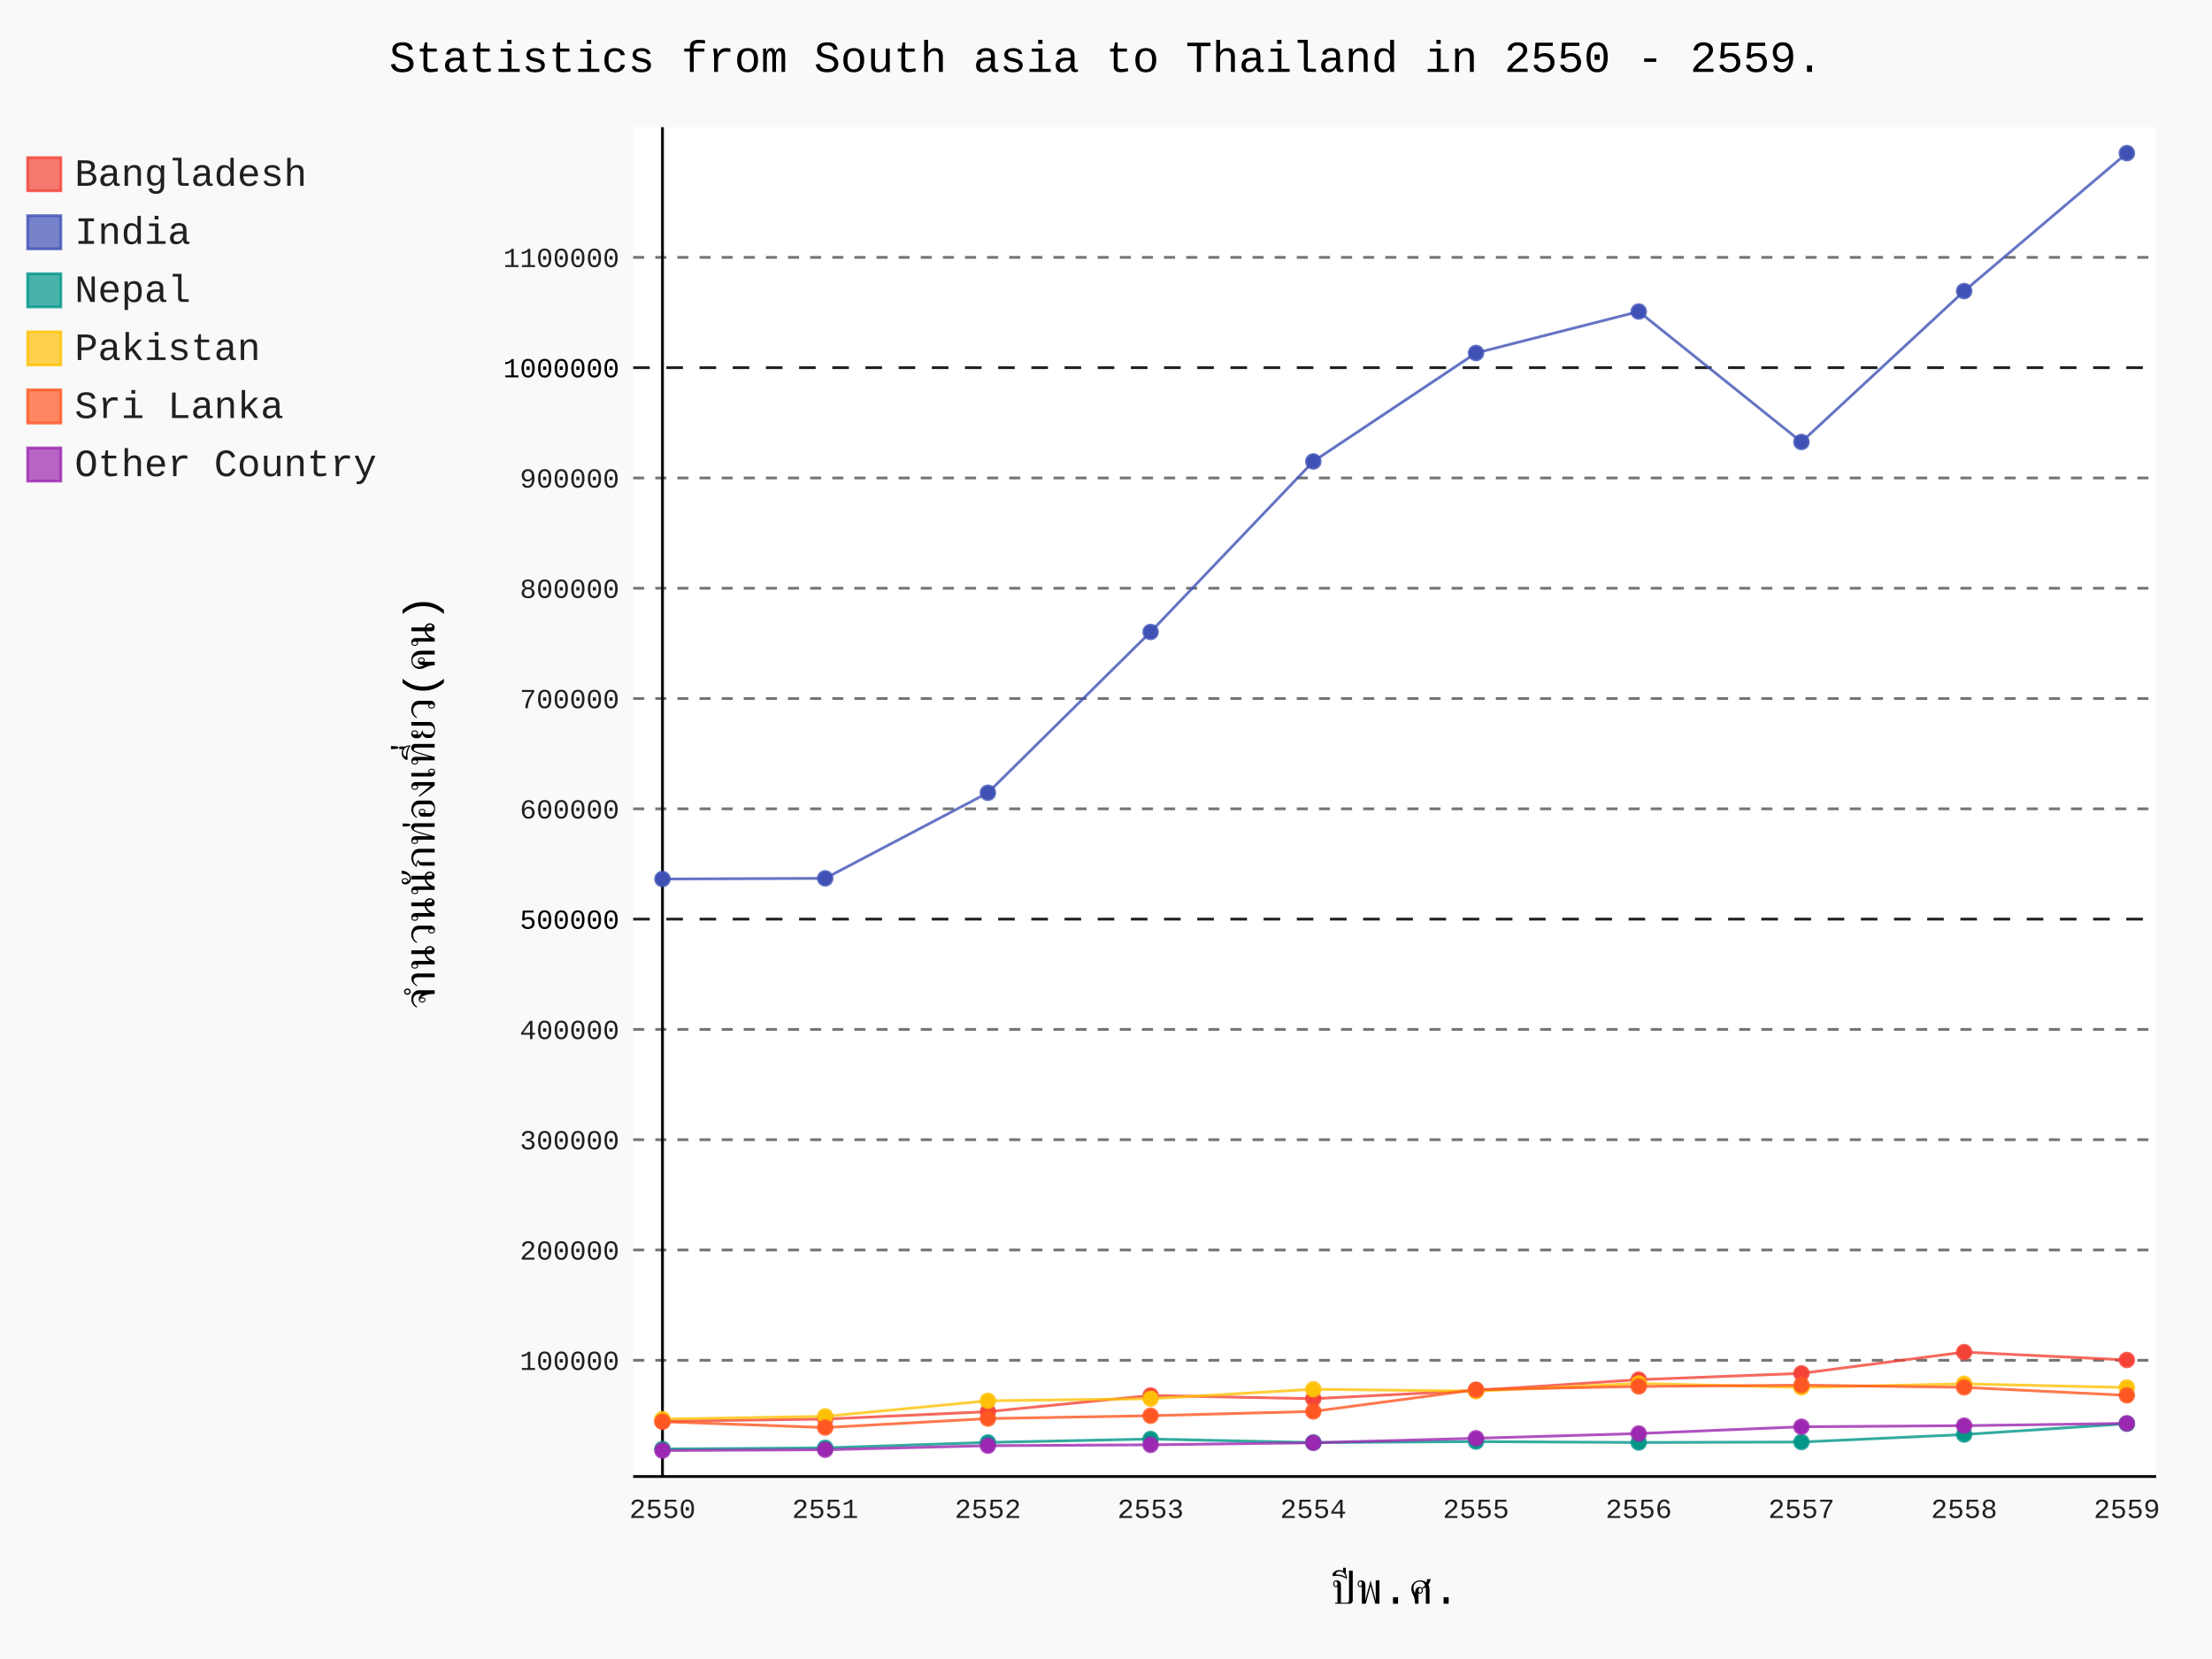
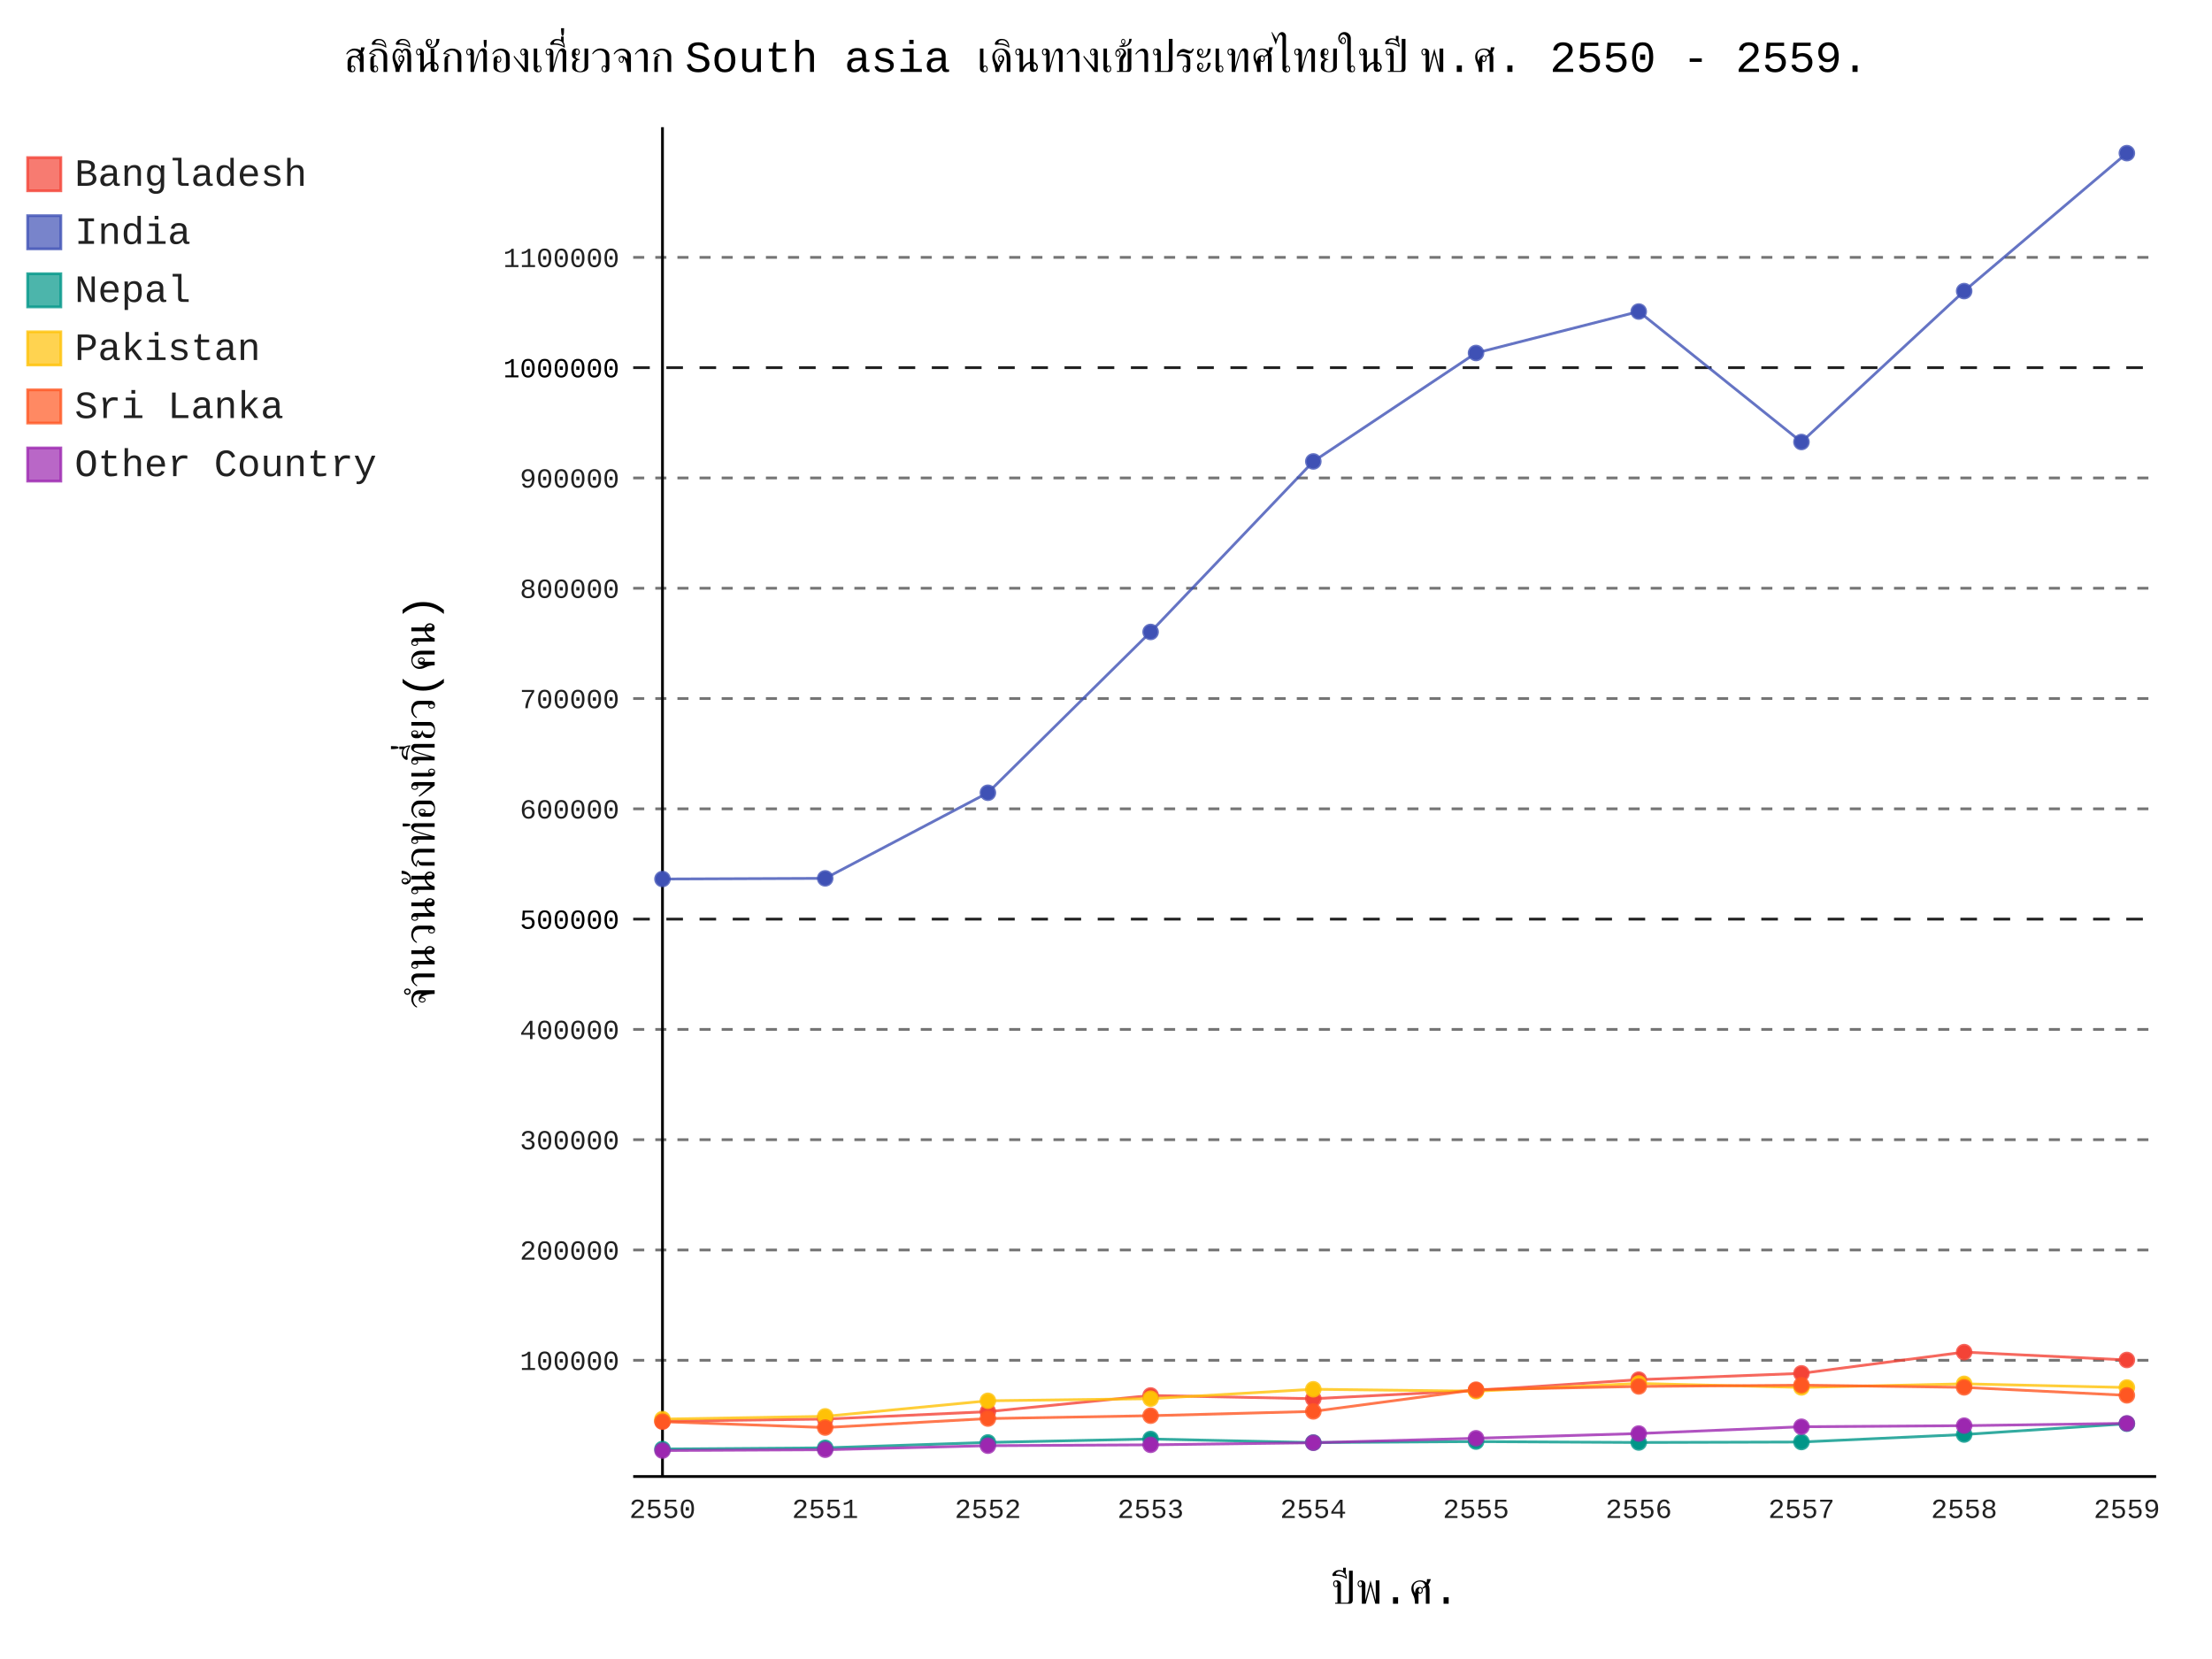
- <svg xmlns="http://www.w3.org/2000/svg" id="chart-e59b5352-496a-4a1d-8a7a-4c9e356692eb" class="pygal-chart" viewBox="0 0 800 600">
+ <svg xmlns="http://www.w3.org/2000/svg" id="chart-46fcaccb-489e-4f92-a2f8-b25441fd8786" class="pygal-chart" viewBox="0 0 800 600">
  <defs>
-     <style type="text/css">#chart-e59b5352-496a-4a1d-8a7a-4c9e356692eb{-webkit-user-select:none;-webkit-font-smoothing:antialiased;font-family:Consolas,"Liberation Mono",Menlo,Courier,monospace}#chart-e59b5352-496a-4a1d-8a7a-4c9e356692eb .title{font-family:Consolas,"Liberation Mono",Menlo,Courier,monospace;font-size:16px}#chart-e59b5352-496a-4a1d-8a7a-4c9e356692eb .legends .legend text{font-family:Consolas,"Liberation Mono",Menlo,Courier,monospace;font-size:14px}#chart-e59b5352-496a-4a1d-8a7a-4c9e356692eb .axis text{font-family:Consolas,"Liberation Mono",Menlo,Courier,monospace;font-size:10px}#chart-e59b5352-496a-4a1d-8a7a-4c9e356692eb .axis text.major{font-family:Consolas,"Liberation Mono",Menlo,Courier,monospace;font-size:10px}#chart-e59b5352-496a-4a1d-8a7a-4c9e356692eb .text-overlay text.value{font-family:Consolas,"Liberation Mono",Menlo,Courier,monospace;font-size:16px}#chart-e59b5352-496a-4a1d-8a7a-4c9e356692eb .text-overlay text.label{font-family:Consolas,"Liberation Mono",Menlo,Courier,monospace;font-size:10px}#chart-e59b5352-496a-4a1d-8a7a-4c9e356692eb .tooltip{font-family:Consolas,"Liberation Mono",Menlo,Courier,monospace;font-size:14px}#chart-e59b5352-496a-4a1d-8a7a-4c9e356692eb text.no_data{font-family:Consolas,"Liberation Mono",Menlo,Courier,monospace;font-size:64px}
- #chart-e59b5352-496a-4a1d-8a7a-4c9e356692eb{background-color:rgba(249,249,249,1)}#chart-e59b5352-496a-4a1d-8a7a-4c9e356692eb path,#chart-e59b5352-496a-4a1d-8a7a-4c9e356692eb line,#chart-e59b5352-496a-4a1d-8a7a-4c9e356692eb rect,#chart-e59b5352-496a-4a1d-8a7a-4c9e356692eb circle{-webkit-transition:150ms;-moz-transition:150ms;transition:150ms}#chart-e59b5352-496a-4a1d-8a7a-4c9e356692eb .graph &gt; .background{fill:rgba(249,249,249,1)}#chart-e59b5352-496a-4a1d-8a7a-4c9e356692eb .plot &gt; .background{fill:rgba(255,255,255,1)}#chart-e59b5352-496a-4a1d-8a7a-4c9e356692eb .graph{fill:rgba(0,0,0,.87)}#chart-e59b5352-496a-4a1d-8a7a-4c9e356692eb text.no_data{fill:rgba(0,0,0,1)}#chart-e59b5352-496a-4a1d-8a7a-4c9e356692eb .title{fill:rgba(0,0,0,1)}#chart-e59b5352-496a-4a1d-8a7a-4c9e356692eb .legends .legend text{fill:rgba(0,0,0,.87)}#chart-e59b5352-496a-4a1d-8a7a-4c9e356692eb .legends .legend:hover text{fill:rgba(0,0,0,1)}#chart-e59b5352-496a-4a1d-8a7a-4c9e356692eb .axis .line{stroke:rgba(0,0,0,1)}#chart-e59b5352-496a-4a1d-8a7a-4c9e356692eb .axis .guide.line{stroke:rgba(0,0,0,.54)}#chart-e59b5352-496a-4a1d-8a7a-4c9e356692eb .axis .major.line{stroke:rgba(0,0,0,.87)}#chart-e59b5352-496a-4a1d-8a7a-4c9e356692eb .axis text.major{fill:rgba(0,0,0,1)}#chart-e59b5352-496a-4a1d-8a7a-4c9e356692eb .axis.y .guides:hover .guide.line,#chart-e59b5352-496a-4a1d-8a7a-4c9e356692eb .line-graph .axis.x .guides:hover .guide.line,#chart-e59b5352-496a-4a1d-8a7a-4c9e356692eb .stackedline-graph .axis.x .guides:hover .guide.line,#chart-e59b5352-496a-4a1d-8a7a-4c9e356692eb .xy-graph .axis.x .guides:hover .guide.line{stroke:rgba(0,0,0,1)}#chart-e59b5352-496a-4a1d-8a7a-4c9e356692eb .axis .guides:hover text{fill:rgba(0,0,0,1)}#chart-e59b5352-496a-4a1d-8a7a-4c9e356692eb .reactive{fill-opacity:.7;stroke-opacity:.8}#chart-e59b5352-496a-4a1d-8a7a-4c9e356692eb .ci{stroke:rgba(0,0,0,.87)}#chart-e59b5352-496a-4a1d-8a7a-4c9e356692eb .reactive.active,#chart-e59b5352-496a-4a1d-8a7a-4c9e356692eb .active .reactive{fill-opacity:.8;stroke-opacity:.9;stroke-width:4}#chart-e59b5352-496a-4a1d-8a7a-4c9e356692eb .ci .reactive.active{stroke-width:1.5}#chart-e59b5352-496a-4a1d-8a7a-4c9e356692eb .series text{fill:rgba(0,0,0,1)}#chart-e59b5352-496a-4a1d-8a7a-4c9e356692eb .tooltip rect{fill:rgba(255,255,255,1);stroke:rgba(0,0,0,1);-webkit-transition:opacity 150ms;-moz-transition:opacity 150ms;transition:opacity 150ms}#chart-e59b5352-496a-4a1d-8a7a-4c9e356692eb .tooltip .label{fill:rgba(0,0,0,.87)}#chart-e59b5352-496a-4a1d-8a7a-4c9e356692eb .tooltip .label{fill:rgba(0,0,0,.87)}#chart-e59b5352-496a-4a1d-8a7a-4c9e356692eb .tooltip .legend{font-size:.8em;fill:rgba(0,0,0,.54)}#chart-e59b5352-496a-4a1d-8a7a-4c9e356692eb .tooltip .x_label{font-size:.6em;fill:rgba(0,0,0,1)}#chart-e59b5352-496a-4a1d-8a7a-4c9e356692eb .tooltip .xlink{font-size:.5em;text-decoration:underline}#chart-e59b5352-496a-4a1d-8a7a-4c9e356692eb .tooltip .value{font-size:1.5em}#chart-e59b5352-496a-4a1d-8a7a-4c9e356692eb .bound{font-size:.5em}#chart-e59b5352-496a-4a1d-8a7a-4c9e356692eb .max-value{font-size:.75em;fill:rgba(0,0,0,.54)}#chart-e59b5352-496a-4a1d-8a7a-4c9e356692eb .map-element{fill:rgba(255,255,255,1);stroke:rgba(0,0,0,.54) !important}#chart-e59b5352-496a-4a1d-8a7a-4c9e356692eb .map-element .reactive{fill-opacity:inherit;stroke-opacity:inherit}#chart-e59b5352-496a-4a1d-8a7a-4c9e356692eb .color-0,#chart-e59b5352-496a-4a1d-8a7a-4c9e356692eb .color-0 a:visited{stroke:#F44336;fill:#F44336}#chart-e59b5352-496a-4a1d-8a7a-4c9e356692eb .color-1,#chart-e59b5352-496a-4a1d-8a7a-4c9e356692eb .color-1 a:visited{stroke:#3F51B5;fill:#3F51B5}#chart-e59b5352-496a-4a1d-8a7a-4c9e356692eb .color-2,#chart-e59b5352-496a-4a1d-8a7a-4c9e356692eb .color-2 a:visited{stroke:#009688;fill:#009688}#chart-e59b5352-496a-4a1d-8a7a-4c9e356692eb .color-3,#chart-e59b5352-496a-4a1d-8a7a-4c9e356692eb .color-3 a:visited{stroke:#FFC107;fill:#FFC107}#chart-e59b5352-496a-4a1d-8a7a-4c9e356692eb .color-4,#chart-e59b5352-496a-4a1d-8a7a-4c9e356692eb .color-4 a:visited{stroke:#FF5722;fill:#FF5722}#chart-e59b5352-496a-4a1d-8a7a-4c9e356692eb .color-5,#chart-e59b5352-496a-4a1d-8a7a-4c9e356692eb .color-5 a:visited{stroke:#9C27B0;fill:#9C27B0}#chart-e59b5352-496a-4a1d-8a7a-4c9e356692eb .text-overlay .color-0 text{fill:black}#chart-e59b5352-496a-4a1d-8a7a-4c9e356692eb .text-overlay .color-1 text{fill:black}#chart-e59b5352-496a-4a1d-8a7a-4c9e356692eb .text-overlay .color-2 text{fill:black}#chart-e59b5352-496a-4a1d-8a7a-4c9e356692eb .text-overlay .color-3 text{fill:black}#chart-e59b5352-496a-4a1d-8a7a-4c9e356692eb .text-overlay .color-4 text{fill:black}#chart-e59b5352-496a-4a1d-8a7a-4c9e356692eb .text-overlay .color-5 text{fill:black}
- #chart-e59b5352-496a-4a1d-8a7a-4c9e356692eb text.no_data{text-anchor:middle}#chart-e59b5352-496a-4a1d-8a7a-4c9e356692eb .guide.line{fill:none}#chart-e59b5352-496a-4a1d-8a7a-4c9e356692eb .centered{text-anchor:middle}#chart-e59b5352-496a-4a1d-8a7a-4c9e356692eb .title{text-anchor:middle}#chart-e59b5352-496a-4a1d-8a7a-4c9e356692eb .legends .legend text{fill-opacity:1}#chart-e59b5352-496a-4a1d-8a7a-4c9e356692eb .axis.x text{text-anchor:middle}#chart-e59b5352-496a-4a1d-8a7a-4c9e356692eb .axis.x:not(.web) text[transform]{text-anchor:start}#chart-e59b5352-496a-4a1d-8a7a-4c9e356692eb .axis.x:not(.web) text[transform].backwards{text-anchor:end}#chart-e59b5352-496a-4a1d-8a7a-4c9e356692eb .axis.y text{text-anchor:end}#chart-e59b5352-496a-4a1d-8a7a-4c9e356692eb .axis.y text[transform].backwards{text-anchor:start}#chart-e59b5352-496a-4a1d-8a7a-4c9e356692eb .axis.y2 text{text-anchor:start}#chart-e59b5352-496a-4a1d-8a7a-4c9e356692eb .axis.y2 text[transform].backwards{text-anchor:end}#chart-e59b5352-496a-4a1d-8a7a-4c9e356692eb .axis .guide.line{stroke-dasharray:4,4}#chart-e59b5352-496a-4a1d-8a7a-4c9e356692eb .axis .major.guide.line{stroke-dasharray:6,6}#chart-e59b5352-496a-4a1d-8a7a-4c9e356692eb .horizontal .axis.y .guide.line,#chart-e59b5352-496a-4a1d-8a7a-4c9e356692eb .horizontal .axis.y2 .guide.line,#chart-e59b5352-496a-4a1d-8a7a-4c9e356692eb .vertical .axis.x .guide.line{opacity:0}#chart-e59b5352-496a-4a1d-8a7a-4c9e356692eb .horizontal .axis.always_show .guide.line,#chart-e59b5352-496a-4a1d-8a7a-4c9e356692eb .vertical .axis.always_show .guide.line{opacity:1 !important}#chart-e59b5352-496a-4a1d-8a7a-4c9e356692eb .axis.y .guides:hover .guide.line,#chart-e59b5352-496a-4a1d-8a7a-4c9e356692eb .axis.y2 .guides:hover .guide.line,#chart-e59b5352-496a-4a1d-8a7a-4c9e356692eb .axis.x .guides:hover .guide.line{opacity:1}#chart-e59b5352-496a-4a1d-8a7a-4c9e356692eb .axis .guides:hover text{opacity:1}#chart-e59b5352-496a-4a1d-8a7a-4c9e356692eb .nofill{fill:none}#chart-e59b5352-496a-4a1d-8a7a-4c9e356692eb .subtle-fill{fill-opacity:.2}#chart-e59b5352-496a-4a1d-8a7a-4c9e356692eb .dot{stroke-width:1px;fill-opacity:1}#chart-e59b5352-496a-4a1d-8a7a-4c9e356692eb .dot.active{stroke-width:5px}#chart-e59b5352-496a-4a1d-8a7a-4c9e356692eb .dot.negative{fill:transparent}#chart-e59b5352-496a-4a1d-8a7a-4c9e356692eb text,#chart-e59b5352-496a-4a1d-8a7a-4c9e356692eb tspan{stroke:none !important}#chart-e59b5352-496a-4a1d-8a7a-4c9e356692eb .series text.active{opacity:1}#chart-e59b5352-496a-4a1d-8a7a-4c9e356692eb .tooltip rect{fill-opacity:.95;stroke-width:.5}#chart-e59b5352-496a-4a1d-8a7a-4c9e356692eb .tooltip text{fill-opacity:1}#chart-e59b5352-496a-4a1d-8a7a-4c9e356692eb .showable{visibility:hidden}#chart-e59b5352-496a-4a1d-8a7a-4c9e356692eb .showable.shown{visibility:visible}#chart-e59b5352-496a-4a1d-8a7a-4c9e356692eb .gauge-background{fill:rgba(229,229,229,1);stroke:none}#chart-e59b5352-496a-4a1d-8a7a-4c9e356692eb .bg-lines{stroke:rgba(249,249,249,1);stroke-width:2px}</style>
+     <style type="text/css">#chart-46fcaccb-489e-4f92-a2f8-b25441fd8786{-webkit-user-select:none;-webkit-font-smoothing:antialiased;font-family:Consolas,"Liberation Mono",Menlo,Courier,monospace}#chart-46fcaccb-489e-4f92-a2f8-b25441fd8786 .title{font-family:Consolas,"Liberation Mono",Menlo,Courier,monospace;font-size:16px}#chart-46fcaccb-489e-4f92-a2f8-b25441fd8786 .legends .legend text{font-family:Consolas,"Liberation Mono",Menlo,Courier,monospace;font-size:14px}#chart-46fcaccb-489e-4f92-a2f8-b25441fd8786 .axis text{font-family:Consolas,"Liberation Mono",Menlo,Courier,monospace;font-size:10px}#chart-46fcaccb-489e-4f92-a2f8-b25441fd8786 .axis text.major{font-family:Consolas,"Liberation Mono",Menlo,Courier,monospace;font-size:10px}#chart-46fcaccb-489e-4f92-a2f8-b25441fd8786 .text-overlay text.value{font-family:Consolas,"Liberation Mono",Menlo,Courier,monospace;font-size:16px}#chart-46fcaccb-489e-4f92-a2f8-b25441fd8786 .text-overlay text.label{font-family:Consolas,"Liberation Mono",Menlo,Courier,monospace;font-size:10px}#chart-46fcaccb-489e-4f92-a2f8-b25441fd8786 .tooltip{font-family:Consolas,"Liberation Mono",Menlo,Courier,monospace;font-size:14px}#chart-46fcaccb-489e-4f92-a2f8-b25441fd8786 text.no_data{font-family:Consolas,"Liberation Mono",Menlo,Courier,monospace;font-size:64px}
+ #chart-46fcaccb-489e-4f92-a2f8-b25441fd8786{background-color:transparent}#chart-46fcaccb-489e-4f92-a2f8-b25441fd8786 path,#chart-46fcaccb-489e-4f92-a2f8-b25441fd8786 line,#chart-46fcaccb-489e-4f92-a2f8-b25441fd8786 rect,#chart-46fcaccb-489e-4f92-a2f8-b25441fd8786 circle{-webkit-transition:150ms;-moz-transition:150ms;transition:150ms}#chart-46fcaccb-489e-4f92-a2f8-b25441fd8786 .graph &gt; .background{fill:transparent}#chart-46fcaccb-489e-4f92-a2f8-b25441fd8786 .plot &gt; .background{fill:transparent}#chart-46fcaccb-489e-4f92-a2f8-b25441fd8786 .graph{fill:rgba(0,0,0,.87)}#chart-46fcaccb-489e-4f92-a2f8-b25441fd8786 text.no_data{fill:rgba(0,0,0,1)}#chart-46fcaccb-489e-4f92-a2f8-b25441fd8786 .title{fill:rgba(0,0,0,1)}#chart-46fcaccb-489e-4f92-a2f8-b25441fd8786 .legends .legend text{fill:rgba(0,0,0,.87)}#chart-46fcaccb-489e-4f92-a2f8-b25441fd8786 .legends .legend:hover text{fill:rgba(0,0,0,1)}#chart-46fcaccb-489e-4f92-a2f8-b25441fd8786 .axis .line{stroke:rgba(0,0,0,1)}#chart-46fcaccb-489e-4f92-a2f8-b25441fd8786 .axis .guide.line{stroke:rgba(0,0,0,.54)}#chart-46fcaccb-489e-4f92-a2f8-b25441fd8786 .axis .major.line{stroke:rgba(0,0,0,.87)}#chart-46fcaccb-489e-4f92-a2f8-b25441fd8786 .axis text.major{fill:rgba(0,0,0,1)}#chart-46fcaccb-489e-4f92-a2f8-b25441fd8786 .axis.y .guides:hover .guide.line,#chart-46fcaccb-489e-4f92-a2f8-b25441fd8786 .line-graph .axis.x .guides:hover .guide.line,#chart-46fcaccb-489e-4f92-a2f8-b25441fd8786 .stackedline-graph .axis.x .guides:hover .guide.line,#chart-46fcaccb-489e-4f92-a2f8-b25441fd8786 .xy-graph .axis.x .guides:hover .guide.line{stroke:rgba(0,0,0,1)}#chart-46fcaccb-489e-4f92-a2f8-b25441fd8786 .axis .guides:hover text{fill:rgba(0,0,0,1)}#chart-46fcaccb-489e-4f92-a2f8-b25441fd8786 .reactive{fill-opacity:.7;stroke-opacity:.8}#chart-46fcaccb-489e-4f92-a2f8-b25441fd8786 .ci{stroke:rgba(0,0,0,.87)}#chart-46fcaccb-489e-4f92-a2f8-b25441fd8786 .reactive.active,#chart-46fcaccb-489e-4f92-a2f8-b25441fd8786 .active .reactive{fill-opacity:.8;stroke-opacity:.9;stroke-width:4}#chart-46fcaccb-489e-4f92-a2f8-b25441fd8786 .ci .reactive.active{stroke-width:1.5}#chart-46fcaccb-489e-4f92-a2f8-b25441fd8786 .series text{fill:rgba(0,0,0,1)}#chart-46fcaccb-489e-4f92-a2f8-b25441fd8786 .tooltip rect{fill:transparent;stroke:rgba(0,0,0,1);-webkit-transition:opacity 150ms;-moz-transition:opacity 150ms;transition:opacity 150ms}#chart-46fcaccb-489e-4f92-a2f8-b25441fd8786 .tooltip .label{fill:rgba(0,0,0,.87)}#chart-46fcaccb-489e-4f92-a2f8-b25441fd8786 .tooltip .label{fill:rgba(0,0,0,.87)}#chart-46fcaccb-489e-4f92-a2f8-b25441fd8786 .tooltip .legend{font-size:.8em;fill:rgba(0,0,0,.54)}#chart-46fcaccb-489e-4f92-a2f8-b25441fd8786 .tooltip .x_label{font-size:.6em;fill:rgba(0,0,0,1)}#chart-46fcaccb-489e-4f92-a2f8-b25441fd8786 .tooltip .xlink{font-size:.5em;text-decoration:underline}#chart-46fcaccb-489e-4f92-a2f8-b25441fd8786 .tooltip .value{font-size:1.5em}#chart-46fcaccb-489e-4f92-a2f8-b25441fd8786 .bound{font-size:.5em}#chart-46fcaccb-489e-4f92-a2f8-b25441fd8786 .max-value{font-size:.75em;fill:rgba(0,0,0,.54)}#chart-46fcaccb-489e-4f92-a2f8-b25441fd8786 .map-element{fill:transparent;stroke:rgba(0,0,0,.54) !important}#chart-46fcaccb-489e-4f92-a2f8-b25441fd8786 .map-element .reactive{fill-opacity:inherit;stroke-opacity:inherit}#chart-46fcaccb-489e-4f92-a2f8-b25441fd8786 .color-0,#chart-46fcaccb-489e-4f92-a2f8-b25441fd8786 .color-0 a:visited{stroke:#F44336;fill:#F44336}#chart-46fcaccb-489e-4f92-a2f8-b25441fd8786 .color-1,#chart-46fcaccb-489e-4f92-a2f8-b25441fd8786 .color-1 a:visited{stroke:#3F51B5;fill:#3F51B5}#chart-46fcaccb-489e-4f92-a2f8-b25441fd8786 .color-2,#chart-46fcaccb-489e-4f92-a2f8-b25441fd8786 .color-2 a:visited{stroke:#009688;fill:#009688}#chart-46fcaccb-489e-4f92-a2f8-b25441fd8786 .color-3,#chart-46fcaccb-489e-4f92-a2f8-b25441fd8786 .color-3 a:visited{stroke:#FFC107;fill:#FFC107}#chart-46fcaccb-489e-4f92-a2f8-b25441fd8786 .color-4,#chart-46fcaccb-489e-4f92-a2f8-b25441fd8786 .color-4 a:visited{stroke:#FF5722;fill:#FF5722}#chart-46fcaccb-489e-4f92-a2f8-b25441fd8786 .color-5,#chart-46fcaccb-489e-4f92-a2f8-b25441fd8786 .color-5 a:visited{stroke:#9C27B0;fill:#9C27B0}#chart-46fcaccb-489e-4f92-a2f8-b25441fd8786 .text-overlay .color-0 text{fill:black}#chart-46fcaccb-489e-4f92-a2f8-b25441fd8786 .text-overlay .color-1 text{fill:black}#chart-46fcaccb-489e-4f92-a2f8-b25441fd8786 .text-overlay .color-2 text{fill:black}#chart-46fcaccb-489e-4f92-a2f8-b25441fd8786 .text-overlay .color-3 text{fill:black}#chart-46fcaccb-489e-4f92-a2f8-b25441fd8786 .text-overlay .color-4 text{fill:black}#chart-46fcaccb-489e-4f92-a2f8-b25441fd8786 .text-overlay .color-5 text{fill:black}
+ #chart-46fcaccb-489e-4f92-a2f8-b25441fd8786 text.no_data{text-anchor:middle}#chart-46fcaccb-489e-4f92-a2f8-b25441fd8786 .guide.line{fill:none}#chart-46fcaccb-489e-4f92-a2f8-b25441fd8786 .centered{text-anchor:middle}#chart-46fcaccb-489e-4f92-a2f8-b25441fd8786 .title{text-anchor:middle}#chart-46fcaccb-489e-4f92-a2f8-b25441fd8786 .legends .legend text{fill-opacity:1}#chart-46fcaccb-489e-4f92-a2f8-b25441fd8786 .axis.x text{text-anchor:middle}#chart-46fcaccb-489e-4f92-a2f8-b25441fd8786 .axis.x:not(.web) text[transform]{text-anchor:start}#chart-46fcaccb-489e-4f92-a2f8-b25441fd8786 .axis.x:not(.web) text[transform].backwards{text-anchor:end}#chart-46fcaccb-489e-4f92-a2f8-b25441fd8786 .axis.y text{text-anchor:end}#chart-46fcaccb-489e-4f92-a2f8-b25441fd8786 .axis.y text[transform].backwards{text-anchor:start}#chart-46fcaccb-489e-4f92-a2f8-b25441fd8786 .axis.y2 text{text-anchor:start}#chart-46fcaccb-489e-4f92-a2f8-b25441fd8786 .axis.y2 text[transform].backwards{text-anchor:end}#chart-46fcaccb-489e-4f92-a2f8-b25441fd8786 .axis .guide.line{stroke-dasharray:4,4}#chart-46fcaccb-489e-4f92-a2f8-b25441fd8786 .axis .major.guide.line{stroke-dasharray:6,6}#chart-46fcaccb-489e-4f92-a2f8-b25441fd8786 .horizontal .axis.y .guide.line,#chart-46fcaccb-489e-4f92-a2f8-b25441fd8786 .horizontal .axis.y2 .guide.line,#chart-46fcaccb-489e-4f92-a2f8-b25441fd8786 .vertical .axis.x .guide.line{opacity:0}#chart-46fcaccb-489e-4f92-a2f8-b25441fd8786 .horizontal .axis.always_show .guide.line,#chart-46fcaccb-489e-4f92-a2f8-b25441fd8786 .vertical .axis.always_show .guide.line{opacity:1 !important}#chart-46fcaccb-489e-4f92-a2f8-b25441fd8786 .axis.y .guides:hover .guide.line,#chart-46fcaccb-489e-4f92-a2f8-b25441fd8786 .axis.y2 .guides:hover .guide.line,#chart-46fcaccb-489e-4f92-a2f8-b25441fd8786 .axis.x .guides:hover .guide.line{opacity:1}#chart-46fcaccb-489e-4f92-a2f8-b25441fd8786 .axis .guides:hover text{opacity:1}#chart-46fcaccb-489e-4f92-a2f8-b25441fd8786 .nofill{fill:none}#chart-46fcaccb-489e-4f92-a2f8-b25441fd8786 .subtle-fill{fill-opacity:.2}#chart-46fcaccb-489e-4f92-a2f8-b25441fd8786 .dot{stroke-width:1px;fill-opacity:1}#chart-46fcaccb-489e-4f92-a2f8-b25441fd8786 .dot.active{stroke-width:5px}#chart-46fcaccb-489e-4f92-a2f8-b25441fd8786 .dot.negative{fill:transparent}#chart-46fcaccb-489e-4f92-a2f8-b25441fd8786 text,#chart-46fcaccb-489e-4f92-a2f8-b25441fd8786 tspan{stroke:none !important}#chart-46fcaccb-489e-4f92-a2f8-b25441fd8786 .series text.active{opacity:1}#chart-46fcaccb-489e-4f92-a2f8-b25441fd8786 .tooltip rect{fill-opacity:.95;stroke-width:.5}#chart-46fcaccb-489e-4f92-a2f8-b25441fd8786 .tooltip text{fill-opacity:1}#chart-46fcaccb-489e-4f92-a2f8-b25441fd8786 .showable{visibility:hidden}#chart-46fcaccb-489e-4f92-a2f8-b25441fd8786 .showable.shown{visibility:visible}#chart-46fcaccb-489e-4f92-a2f8-b25441fd8786 .gauge-background{fill:rgba(229,229,229,1);stroke:none}#chart-46fcaccb-489e-4f92-a2f8-b25441fd8786 .bg-lines{stroke:transparent;stroke-width:2px}</style>
  </defs>
  <g class="graph line-graph vertical">
    <rect class="background" height="600" width="800" x="0" y="0" />
    <g class="plot" transform="translate(229, 46)">
      <rect class="background" height="488" width="550.8" x="0" y="0" />
      <g class="axis y always_show">
        <path class="line" d="M0 488 h550.8" />
        <g class="guides">
          <path class="guide line" d="M0 445.962 h550.8" />
          <text class="" x="-5" y="449.462">100000</text>
        </g>
        <g class="guides">
          <path class="guide line" d="M0 406.074 h550.8" />
          <text class="" x="-5" y="409.574">200000</text>
        </g>
        <g class="guides">
          <path class="guide line" d="M0 366.186 h550.8" />
          <text class="" x="-5" y="369.686">300000</text>
        </g>
        <g class="guides">
          <path class="guide line" d="M0 326.298 h550.8" />
          <text class="" x="-5" y="329.798">400000</text>
        </g>
        <g class="guides">
          <path class="major guide line" d="M0 286.41 h550.8" />
          <text class="major" x="-5" y="289.91">500000</text>
        </g>
        <g class="guides">
          <path class="guide line" d="M0 246.522 h550.8" />
          <text class="" x="-5" y="250.022">600000</text>
        </g>
        <g class="guides">
          <path class="guide line" d="M0 206.634 h550.8" />
          <text class="" x="-5" y="210.134">700000</text>
        </g>
        <g class="guides">
          <path class="guide line" d="M0 166.746 h550.8" />
          <text class="" x="-5" y="170.246">800000</text>
        </g>
        <g class="guides">
          <path class="guide line" d="M0 126.858 h550.8" />
          <text class="" x="-5" y="130.358">900000</text>
        </g>
        <g class="guides">
          <path class="major guide line" d="M0 86.97 h550.8" />
          <text class="major" x="-5" y="90.47">1000000</text>
        </g>
        <g class="guides">
          <path class="guide line" d="M0 47.082 h550.8" />
          <text class="" x="-5" y="50.582">1100000</text>
        </g>
      </g>
      <g class="axis x">
        <g class="guides">
          <path class="line" d="M10.592 0 v488" />
          <text class="" x="10.592" y="503.0">2550</text>
        </g>
        <g class="guides">
          <path class="guide line" d="M69.438 0 v488" />
          <text class="" x="69.438" y="503.0">2551</text>
        </g>
        <g class="guides">
          <path class="guide line" d="M128.285 0 v488" />
          <text class="" x="128.285" y="503.0">2552</text>
        </g>
        <g class="guides">
          <path class="guide line" d="M187.131 0 v488" />
          <text class="" x="187.131" y="503.0">2553</text>
        </g>
        <g class="guides">
          <path class="guide line" d="M245.977 0 v488" />
          <text class="" x="245.977" y="503.0">2554</text>
        </g>
        <g class="guides">
          <path class="guide line" d="M304.823 0 v488" />
          <text class="" x="304.823" y="503.0">2555</text>
        </g>
        <g class="guides">
          <path class="guide line" d="M363.669 0 v488" />
          <text class="" x="363.669" y="503.0">2556</text>
        </g>
        <g class="guides">
          <path class="guide line" d="M422.515 0 v488" />
          <text class="" x="422.515" y="503.0">2557</text>
        </g>
        <g class="guides">
          <path class="guide line" d="M481.362 0 v488" />
          <text class="" x="481.362" y="503.0">2558</text>
        </g>
        <g class="guides">
          <path class="guide line" d="M540.208 0 v488" />
          <text class="" x="540.208" y="503.0">2559</text>
        </g>
      </g>
      <g class="series serie-0 color-0">
        <path class="line reactive nofill" d="M10.592 467.984 L69.438 467.229 128.285 464.542 187.131 458.694 245.977 459.863 304.823 456.868 363.669 452.975 422.515 450.695 481.362 443.013 540.208 445.857" />
      </g>
      <g class="series serie-1 color-1">
        <path class="line reactive nofill" d="M10.592 271.908 L69.438 271.666 128.285 240.712 187.131 182.553 245.977 120.886 304.823 81.662 363.669 66.671 422.515 113.853 481.362 59.279 540.208 9.385" />
      </g>
      <g class="series serie-2 color-2">
        <path class="line reactive nofill" d="M10.592 478.053 L69.438 477.637 128.285 475.679 187.131 474.434 245.977 475.726 304.823 475.369 363.669 475.696 422.515 475.524 481.362 472.815 540.208 468.903" />
      </g>
      <g class="series serie-3 color-3">
        <path class="line reactive nofill" d="M10.592 467.24 L69.438 466.237 128.285 460.617 187.131 459.854 245.977 456.442 304.823 457.138 363.669 454.344 422.515 455.775 481.362 454.484 540.208 455.811" />
      </g>
      <g class="series serie-4 color-4">
        <path class="line reactive nofill" d="M10.592 468.169 L69.438 470.296 128.285 467.047 187.131 466.01 245.977 464.456 304.823 456.594 363.669 455.431 422.515 454.96 481.362 455.761 540.208 458.648" />
      </g>
      <g class="series serie-5 color-5">
        <path class="line reactive nofill" d="M10.592 478.615 L69.438 478.314 128.285 476.854 187.131 476.54 245.977 475.788 304.823 474.166 363.669 472.457 422.515 470.006 481.362 469.612 540.208 468.78" />
      </g>
    </g>
    <g class="titles">
-       <text class="title plot_title" x="400.0" y="26">Statistics from South asia to Thailand in 2550 - 2559.</text>
+       <text class="title plot_title" x="400.0" y="26">สถิตินักท่องเที่ยวจาก South asia เดินทางเข้าประเทศไทยในปี พ.ศ. 2550 - 2559.</text>
      <text class="title" x="504.6" y="580">ปีพ.ศ.</text>
      <text class="title" x="131.2" y="316.0" transform="rotate(-90 131.2 290)">จำนวนนักท่องเที่ยว(คน)</text>
    </g>
    <g class="plot overlay" transform="translate(229, 46)">
      <g class="series serie-0 color-0">
        <g class="dots">
          <circle class="dot reactive tooltip-trigger" cx="10.592" cy="467.984" r="2.5" />
        </g>
        <g class="dots">
          <circle class="dot reactive tooltip-trigger" cx="69.438" cy="467.229" r="2.5" />
        </g>
        <g class="dots">
          <circle class="dot reactive tooltip-trigger" cx="128.285" cy="464.542" r="2.5" />
        </g>
        <g class="dots">
          <circle class="dot reactive tooltip-trigger" cx="187.131" cy="458.694" r="2.5" />
        </g>
        <g class="dots">
          <circle class="dot reactive tooltip-trigger" cx="245.977" cy="459.863" r="2.5" />
        </g>
        <g class="dots">
          <circle class="dot reactive tooltip-trigger" cx="304.823" cy="456.868" r="2.5" />
        </g>
        <g class="dots">
          <circle class="dot reactive tooltip-trigger" cx="363.669" cy="452.975" r="2.5" />
        </g>
        <g class="dots">
          <circle class="dot reactive tooltip-trigger" cx="422.515" cy="450.695" r="2.5" />
        </g>
        <g class="dots">
          <circle class="dot reactive tooltip-trigger" cx="481.362" cy="443.013" r="2.5" />
        </g>
        <g class="dots">
          <circle class="dot reactive tooltip-trigger" cx="540.208" cy="445.857" r="2.5" />
        </g>
      </g>
      <g class="series serie-1 color-1">
        <g class="dots">
          <circle class="dot reactive tooltip-trigger" cx="10.592" cy="271.908" r="2.5" />
        </g>
        <g class="dots">
          <circle class="dot reactive tooltip-trigger" cx="69.438" cy="271.666" r="2.5" />
        </g>
        <g class="dots">
          <circle class="dot reactive tooltip-trigger" cx="128.285" cy="240.712" r="2.5" />
        </g>
        <g class="dots">
          <circle class="dot reactive tooltip-trigger" cx="187.131" cy="182.553" r="2.5" />
        </g>
        <g class="dots">
          <circle class="dot reactive tooltip-trigger" cx="245.977" cy="120.886" r="2.5" />
        </g>
        <g class="dots">
          <circle class="dot reactive tooltip-trigger" cx="304.823" cy="81.662" r="2.5" />
        </g>
        <g class="dots">
          <circle class="dot reactive tooltip-trigger" cx="363.669" cy="66.671" r="2.5" />
        </g>
        <g class="dots">
          <circle class="dot reactive tooltip-trigger" cx="422.515" cy="113.853" r="2.5" />
        </g>
        <g class="dots">
          <circle class="dot reactive tooltip-trigger" cx="481.362" cy="59.279" r="2.5" />
        </g>
        <g class="dots">
          <circle class="dot reactive tooltip-trigger" cx="540.208" cy="9.385" r="2.5" />
        </g>
      </g>
      <g class="series serie-2 color-2">
        <g class="dots">
          <circle class="dot reactive tooltip-trigger" cx="10.592" cy="478.053" r="2.5" />
        </g>
        <g class="dots">
          <circle class="dot reactive tooltip-trigger" cx="69.438" cy="477.637" r="2.5" />
        </g>
        <g class="dots">
          <circle class="dot reactive tooltip-trigger" cx="128.285" cy="475.679" r="2.5" />
        </g>
        <g class="dots">
          <circle class="dot reactive tooltip-trigger" cx="187.131" cy="474.434" r="2.5" />
        </g>
        <g class="dots">
          <circle class="dot reactive tooltip-trigger" cx="245.977" cy="475.725" r="2.5" />
        </g>
        <g class="dots">
          <circle class="dot reactive tooltip-trigger" cx="304.823" cy="475.369" r="2.5" />
        </g>
        <g class="dots">
          <circle class="dot reactive tooltip-trigger" cx="363.669" cy="475.696" r="2.5" />
        </g>
        <g class="dots">
          <circle class="dot reactive tooltip-trigger" cx="422.515" cy="475.524" r="2.5" />
        </g>
        <g class="dots">
          <circle class="dot reactive tooltip-trigger" cx="481.362" cy="472.815" r="2.5" />
        </g>
        <g class="dots">
          <circle class="dot reactive tooltip-trigger" cx="540.208" cy="468.903" r="2.5" />
        </g>
      </g>
      <g class="series serie-3 color-3">
        <g class="dots">
          <circle class="dot reactive tooltip-trigger" cx="10.592" cy="467.24" r="2.5" />
        </g>
        <g class="dots">
          <circle class="dot reactive tooltip-trigger" cx="69.438" cy="466.237" r="2.5" />
        </g>
        <g class="dots">
          <circle class="dot reactive tooltip-trigger" cx="128.285" cy="460.617" r="2.5" />
        </g>
        <g class="dots">
          <circle class="dot reactive tooltip-trigger" cx="187.131" cy="459.854" r="2.5" />
        </g>
        <g class="dots">
          <circle class="dot reactive tooltip-trigger" cx="245.977" cy="456.442" r="2.5" />
        </g>
        <g class="dots">
          <circle class="dot reactive tooltip-trigger" cx="304.823" cy="457.138" r="2.5" />
        </g>
        <g class="dots">
          <circle class="dot reactive tooltip-trigger" cx="363.669" cy="454.344" r="2.5" />
        </g>
        <g class="dots">
          <circle class="dot reactive tooltip-trigger" cx="422.515" cy="455.775" r="2.5" />
        </g>
        <g class="dots">
          <circle class="dot reactive tooltip-trigger" cx="481.362" cy="454.484" r="2.5" />
        </g>
        <g class="dots">
          <circle class="dot reactive tooltip-trigger" cx="540.208" cy="455.811" r="2.5" />
        </g>
      </g>
      <g class="series serie-4 color-4">
        <g class="dots">
          <circle class="dot reactive tooltip-trigger" cx="10.592" cy="468.169" r="2.5" />
        </g>
        <g class="dots">
          <circle class="dot reactive tooltip-trigger" cx="69.438" cy="470.296" r="2.5" />
        </g>
        <g class="dots">
          <circle class="dot reactive tooltip-trigger" cx="128.285" cy="467.047" r="2.5" />
        </g>
        <g class="dots">
          <circle class="dot reactive tooltip-trigger" cx="187.131" cy="466.01" r="2.5" />
        </g>
        <g class="dots">
          <circle class="dot reactive tooltip-trigger" cx="245.977" cy="464.456" r="2.5" />
        </g>
        <g class="dots">
          <circle class="dot reactive tooltip-trigger" cx="304.823" cy="456.594" r="2.5" />
        </g>
        <g class="dots">
          <circle class="dot reactive tooltip-trigger" cx="363.669" cy="455.431" r="2.5" />
        </g>
        <g class="dots">
          <circle class="dot reactive tooltip-trigger" cx="422.515" cy="454.96" r="2.5" />
        </g>
        <g class="dots">
          <circle class="dot reactive tooltip-trigger" cx="481.362" cy="455.761" r="2.5" />
        </g>
        <g class="dots">
          <circle class="dot reactive tooltip-trigger" cx="540.208" cy="458.648" r="2.5" />
        </g>
      </g>
      <g class="series serie-5 color-5">
        <g class="dots">
          <circle class="dot reactive tooltip-trigger" cx="10.592" cy="478.615" r="2.5" />
        </g>
        <g class="dots">
          <circle class="dot reactive tooltip-trigger" cx="69.438" cy="478.314" r="2.5" />
        </g>
        <g class="dots">
          <circle class="dot reactive tooltip-trigger" cx="128.285" cy="476.854" r="2.5" />
        </g>
        <g class="dots">
          <circle class="dot reactive tooltip-trigger" cx="187.131" cy="476.54" r="2.5" />
        </g>
        <g class="dots">
          <circle class="dot reactive tooltip-trigger" cx="245.977" cy="475.788" r="2.5" />
        </g>
        <g class="dots">
          <circle class="dot reactive tooltip-trigger" cx="304.823" cy="474.166" r="2.5" />
        </g>
        <g class="dots">
          <circle class="dot reactive tooltip-trigger" cx="363.669" cy="472.457" r="2.5" />
        </g>
        <g class="dots">
          <circle class="dot reactive tooltip-trigger" cx="422.515" cy="470.006" r="2.5" />
        </g>
        <g class="dots">
          <circle class="dot reactive tooltip-trigger" cx="481.362" cy="469.612" r="2.5" />
        </g>
        <g class="dots">
          <circle class="dot reactive tooltip-trigger" cx="540.208" cy="468.78" r="2.5" />
        </g>
      </g>
    </g>
    <g class="plot text-overlay" transform="translate(229, 46)">
      <g class="series serie-0 color-0" />
      <g class="series serie-1 color-1" />
      <g class="series serie-2 color-2" />
      <g class="series serie-3 color-3" />
      <g class="series serie-4 color-4" />
      <g class="series serie-5 color-5" />
    </g>
    <g class="plot tooltip-overlay" transform="translate(229, 46)">
      <g class="tooltip" style="opacity: 0" transform="translate(0 0)">
        <rect class="tooltip-box" height="0" rx="0" ry="0" width="0" />
        <g class="text" />
      </g>
    </g>
    <g class="legends" transform="translate(10, 56)">
      <g class="legend reactive activate-serie" id="activate-serie-0">
        <rect class="color-0 reactive" height="12" width="12" x="0.0" y="1.0" />
        <text x="17.0" y="11.2">Bangladesh</text>
      </g>
      <g class="legend reactive activate-serie" id="activate-serie-1">
        <rect class="color-1 reactive" height="12" width="12" x="0.0" y="22.0" />
        <text x="17.0" y="32.2">India</text>
      </g>
      <g class="legend reactive activate-serie" id="activate-serie-2">
        <rect class="color-2 reactive" height="12" width="12" x="0.0" y="43.0" />
        <text x="17.0" y="53.2">Nepal</text>
      </g>
      <g class="legend reactive activate-serie" id="activate-serie-3">
        <rect class="color-3 reactive" height="12" width="12" x="0.0" y="64.0" />
        <text x="17.0" y="74.2">Pakistan</text>
      </g>
      <g class="legend reactive activate-serie" id="activate-serie-4">
        <rect class="color-4 reactive" height="12" width="12" x="0.0" y="85.0" />
        <text x="17.0" y="95.2">Sri Lanka</text>
      </g>
      <g class="legend reactive activate-serie" id="activate-serie-5">
        <rect class="color-5 reactive" height="12" width="12" x="0.0" y="106.0" />
        <text x="17.0" y="116.2">Other Country</text>
      </g>
    </g>
    <g class="legends" transform="translate(790, 56)" />
  </g>
</svg>
